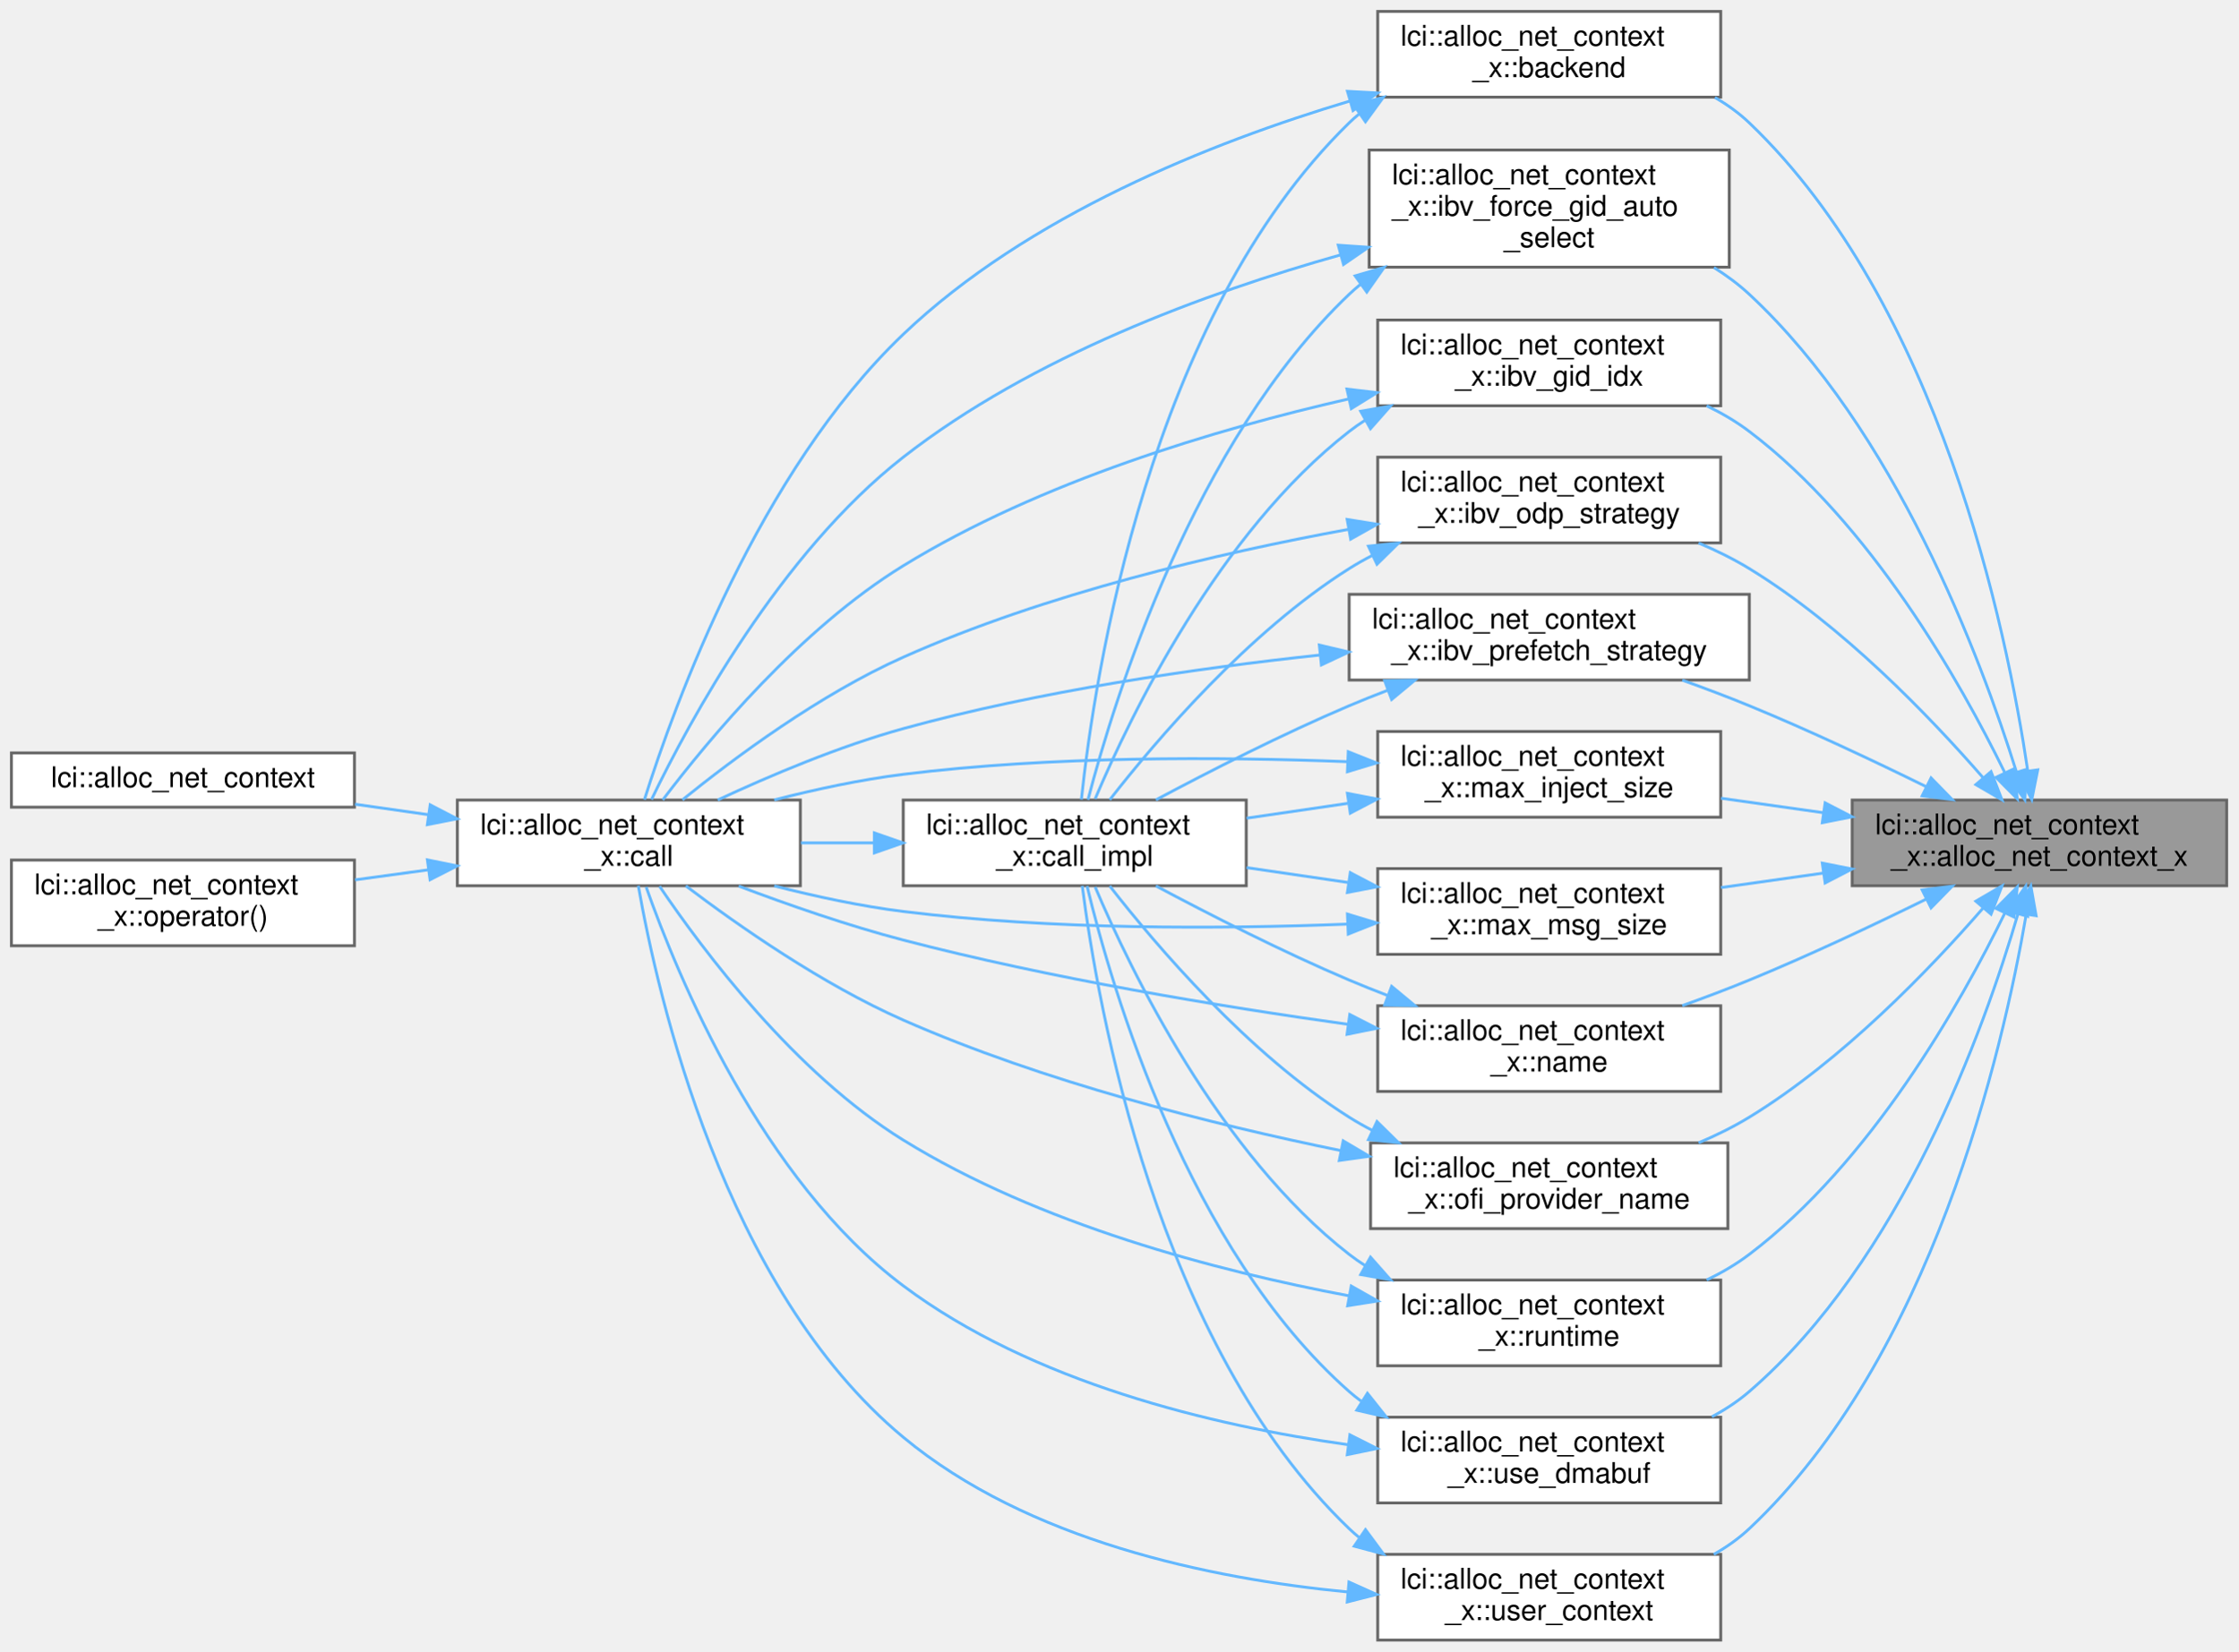
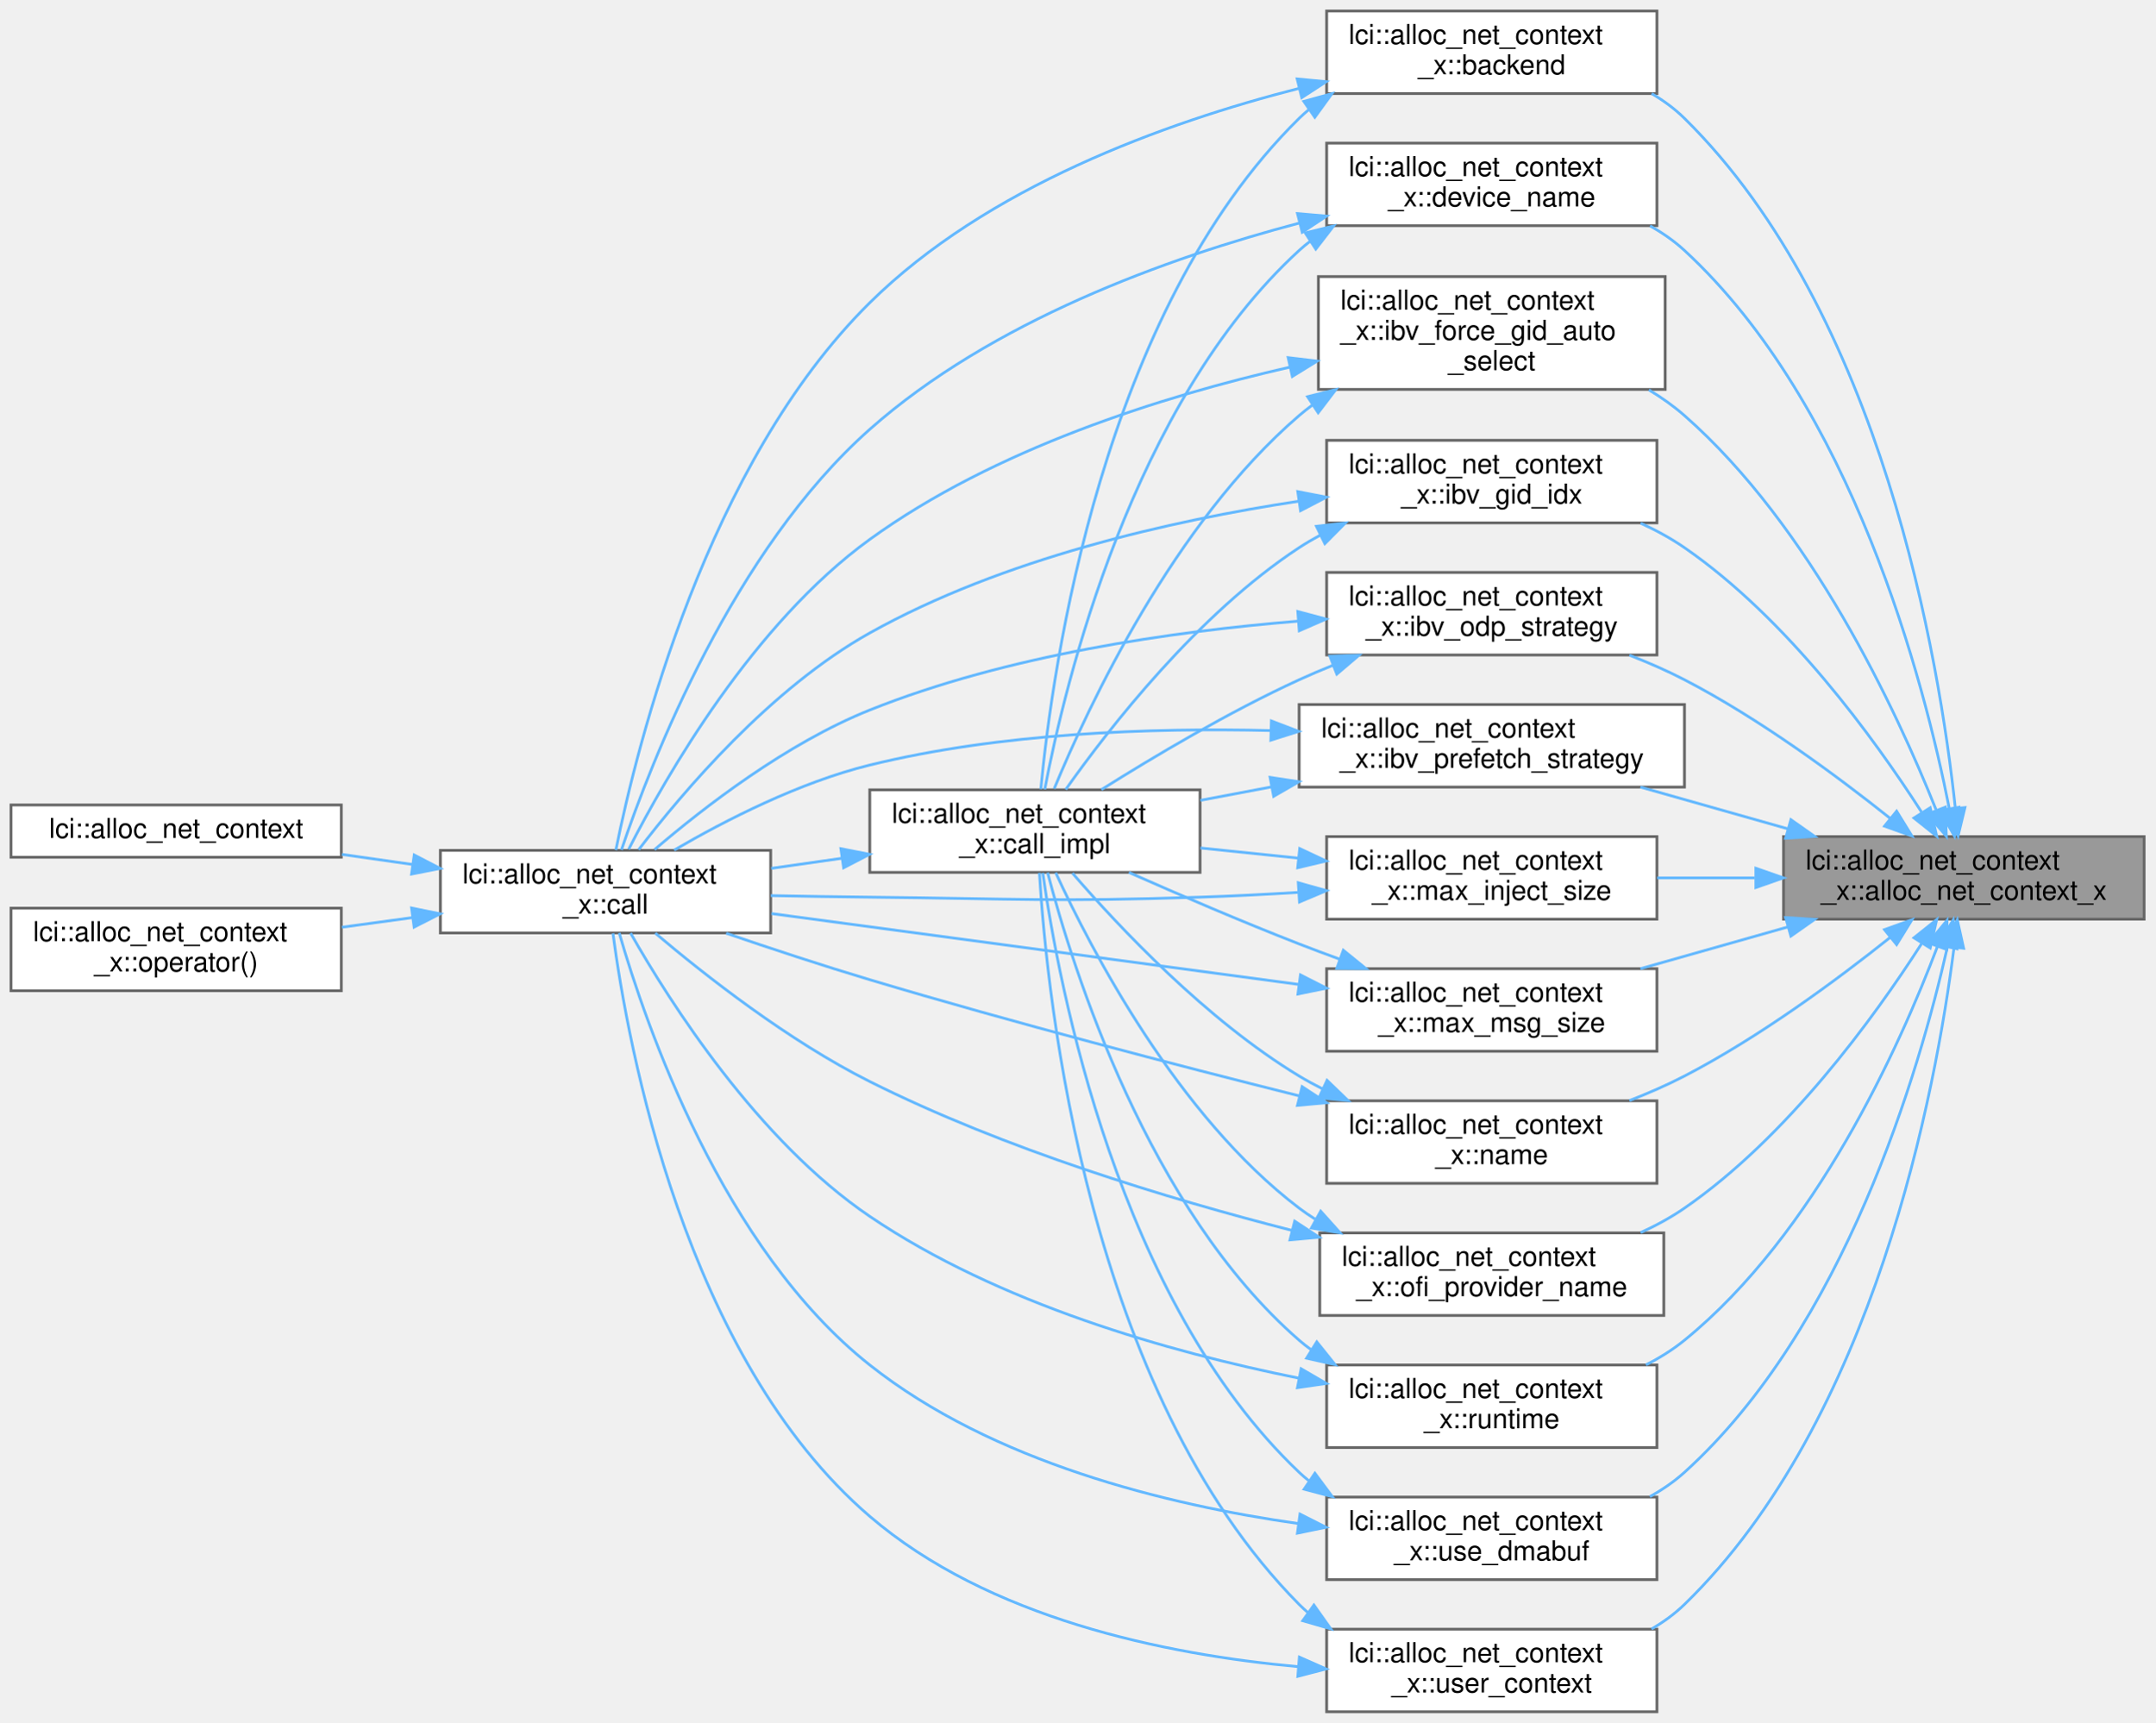
- <svg xmlns="http://www.w3.org/2000/svg" xmlns:xlink="http://www.w3.org/1999/xlink" width="783pt" height="578pt" viewBox="0.00 0.00 783.00 578.00">
-   <g id="graph0" class="graph" transform="scale(1 1) rotate(0) translate(4 574)">
+ <svg xmlns="http://www.w3.org/2000/svg" xmlns:xlink="http://www.w3.org/1999/xlink" width="783pt" height="626pt" viewBox="0.00 0.00 783.00 626.00">
+   <g id="graph0" class="graph" transform="scale(1 1) rotate(0) translate(4 622)">
    <g id="Node000001" class="node">
      <g id="a_Node000001">
        <a xlink:title=" ">
-           <polygon fill="#999999" stroke="#666666" points="775,-294 644,-294 644,-264 775,-264 775,-294" />
-           <text text-anchor="start" x="652" y="-282" font-family="Helvetica,sans-Serif" font-size="10.00">lci::alloc_net_context</text>
-           <text text-anchor="middle" x="709.5" y="-271" font-family="Helvetica,sans-Serif" font-size="10.00">_x::alloc_net_context_x</text>
+           <polygon fill="#999999" stroke="#666666" points="775,-318 644,-318 644,-288 775,-288 775,-318" />
+           <text text-anchor="start" x="652" y="-306" font-family="Helvetica,sans-Serif" font-size="10.00">lci::alloc_net_context</text>
+           <text text-anchor="middle" x="709.5" y="-295" font-family="Helvetica,sans-Serif" font-size="10.00">_x::alloc_net_context_x</text>
        </a>
      </g>
    </g>
    <g id="Node000002" class="node">
      <g id="a_Node000002">
        <a xlink:href="../../d9/d2c/classlci_1_1alloc__net__context__x.html#a924ac87bf6d7c2eb6b52768734dee344" target="_top" xlink:title=" ">
+           <polygon fill="white" stroke="#666666" points="598,-618 478,-618 478,-588 598,-588 598,-618" />
+           <text text-anchor="start" x="486" y="-606" font-family="Helvetica,sans-Serif" font-size="10.00">lci::alloc_net_context</text>
+           <text text-anchor="middle" x="538" y="-595" font-family="Helvetica,sans-Serif" font-size="10.00">_x::backend</text>
+         </a>
+       </g>
+     </g>
+     <g id="edge1_Node000001_Node000002" class="edge">
+       <g id="a_edge1_Node000001_Node000002">
+         <a xlink:title=" ">
+           <path fill="none" stroke="#63b8ff" d="M706.42,-328.27C700.68,-381.95 679.86,-508.17 608,-579 604.48,-582.47 600.43,-585.44 596.09,-587.99" />
+           <polygon fill="#63b8ff" stroke="#63b8ff" points="709.91,-328.55 707.41,-318.26 702.95,-327.87 709.91,-328.55" />
+         </a>
+       </g>
+     </g>
+     <g id="Node000007" class="node">
+       <g id="a_Node000007">
+         <a xlink:href="../../d9/d2c/classlci_1_1alloc__net__context__x.html#a18f264d1b22711074a95735e72e5cdd2" target="_top" xlink:title=" ">
          <polygon fill="white" stroke="#666666" points="598,-570 478,-570 478,-540 598,-540 598,-570" />
          <text text-anchor="start" x="486" y="-558" font-family="Helvetica,sans-Serif" font-size="10.00">lci::alloc_net_context</text>
-           <text text-anchor="middle" x="538" y="-547" font-family="Helvetica,sans-Serif" font-size="10.00">_x::backend</text>
-         </a>
-       </g>
-     </g>
-     <g id="edge1_Node000001_Node000002" class="edge">
-       <g id="a_edge1_Node000001_Node000002">
-         <a xlink:title=" ">
-           <path fill="none" stroke="#63b8ff" d="M705.43,-304.16C697.99,-354.33 674.44,-467.47 608,-531 604.42,-534.42 600.34,-537.35 595.98,-539.87" />
-           <polygon fill="#63b8ff" stroke="#63b8ff" points="708.91,-304.56 706.82,-294.17 701.97,-303.6 708.91,-304.56" />
-         </a>
-       </g>
-     </g>
-     <g id="Node000007" class="node">
-       <g id="a_Node000007">
+           <text text-anchor="middle" x="538" y="-547" font-family="Helvetica,sans-Serif" font-size="10.00">_x::device_name</text>
+         </a>
+       </g>
+     </g>
+     <g id="edge7_Node000001_Node000007" class="edge">
+       <g id="a_edge7_Node000001_Node000007">
+         <a xlink:title=" ">
+           <path fill="none" stroke="#63b8ff" d="M704.25,-328.04C695.06,-374.55 669.06,-474.67 608,-531 604.27,-534.44 600.02,-537.39 595.51,-539.92" />
+           <polygon fill="#63b8ff" stroke="#63b8ff" points="707.69,-328.66 706.1,-318.19 700.81,-327.37 707.69,-328.66" />
+         </a>
+       </g>
+     </g>
+     <g id="Node000008" class="node">
+       <g id="a_Node000008">
        <a xlink:href="../../d9/d2c/classlci_1_1alloc__net__context__x.html#a9fe41e79d8eb835bbe41fc713b0971cf" target="_top" xlink:title=" ">
          <polygon fill="white" stroke="#666666" points="601,-521.5 475,-521.5 475,-480.5 601,-480.5 601,-521.5" />
          <text text-anchor="start" x="483" y="-509.5" font-family="Helvetica,sans-Serif" font-size="10.00">lci::alloc_net_context</text>
          <text text-anchor="start" x="483" y="-498.5" font-family="Helvetica,sans-Serif" font-size="10.00">_x::ibv_force_gid_auto</text>
          <text text-anchor="middle" x="538" y="-487.5" font-family="Helvetica,sans-Serif" font-size="10.00">_select</text>
        </a>
      </g>
    </g>
-     <g id="edge7_Node000001_Node000007" class="edge">
-       <g id="a_edge7_Node000001_Node000007">
-         <a xlink:title=" ">
-           <path fill="none" stroke="#63b8ff" d="M701.44,-303.89C688.89,-344.06 659.08,-423.48 608,-471 604.27,-474.47 600.08,-477.58 595.64,-480.36" />
-           <polygon fill="#63b8ff" stroke="#63b8ff" points="704.86,-304.7 704.4,-294.11 698.16,-302.67 704.86,-304.7" />
-         </a>
-       </g>
-     </g>
-     <g id="Node000008" class="node">
-       <g id="a_Node000008">
+     <g id="edge10_Node000001_Node000008" class="edge">
+       <g id="a_edge10_Node000001_Node000008">
+         <a xlink:title=" ">
+           <path fill="none" stroke="#63b8ff" d="M699.39,-327.83C685.04,-363.81 654.01,-430.57 608,-471 604.07,-474.45 599.69,-477.55 595.09,-480.33" />
+           <polygon fill="#63b8ff" stroke="#63b8ff" points="702.8,-328.71 703.15,-318.12 696.27,-326.18 702.8,-328.71" />
+         </a>
+       </g>
+     </g>
+     <g id="Node000009" class="node">
+       <g id="a_Node000009">
        <a xlink:href="../../d9/d2c/classlci_1_1alloc__net__context__x.html#a41c846e3f23a79c2ed6832493cfbdf32" target="_top" xlink:title=" ">
          <polygon fill="white" stroke="#666666" points="598,-462 478,-462 478,-432 598,-432 598,-462" />
          <text text-anchor="start" x="486" y="-450" font-family="Helvetica,sans-Serif" font-size="10.00">lci::alloc_net_context</text>
          <text text-anchor="middle" x="538" y="-439" font-family="Helvetica,sans-Serif" font-size="10.00">_x::ibv_gid_idx</text>
        </a>
      </g>
    </g>
-     <g id="edge10_Node000001_Node000008" class="edge">
-       <g id="a_edge10_Node000001_Node000008">
-         <a xlink:title=" ">
-           <path fill="none" stroke="#63b8ff" d="M697.43,-303.5C681.85,-335.39 650.51,-390.81 608,-423 603.45,-426.45 598.37,-429.42 593.08,-431.99" />
-           <polygon fill="#63b8ff" stroke="#63b8ff" points="700.62,-304.95 701.76,-294.42 694.3,-301.94 700.62,-304.95" />
-         </a>
-       </g>
-     </g>
-     <g id="Node000009" class="node">
-       <g id="a_Node000009">
+     <g id="edge13_Node000001_Node000009" class="edge">
+       <g id="a_edge13_Node000001_Node000009">
+         <a xlink:title=" ">
+           <path fill="none" stroke="#63b8ff" d="M694.13,-326.94C676.84,-353.86 645.41,-397.18 608,-423 603.09,-426.39 597.66,-429.34 592.07,-431.9" />
+           <polygon fill="#63b8ff" stroke="#63b8ff" points="697.29,-328.49 699.65,-318.16 691.37,-324.77 697.29,-328.49" />
+         </a>
+       </g>
+     </g>
+     <g id="Node000010" class="node">
+       <g id="a_Node000010">
        <a xlink:href="../../d9/d2c/classlci_1_1alloc__net__context__x.html#aaad66599526eca49a9ee0dada3f8e35c" target="_top" xlink:title=" ">
          <polygon fill="white" stroke="#666666" points="598,-414 478,-414 478,-384 598,-384 598,-414" />
          <text text-anchor="start" x="486" y="-402" font-family="Helvetica,sans-Serif" font-size="10.00">lci::alloc_net_context</text>
          <text text-anchor="middle" x="538" y="-391" font-family="Helvetica,sans-Serif" font-size="10.00">_x::ibv_odp_strategy</text>
        </a>
      </g>
    </g>
-     <g id="edge13_Node000001_Node000009" class="edge">
-       <g id="a_edge13_Node000001_Node000009">
-         <a xlink:title=" ">
-           <path fill="none" stroke="#63b8ff" d="M689.84,-301.76C671.12,-323.28 640.5,-355.14 608,-375 602.48,-378.37 596.42,-381.36 590.26,-383.97" />
-           <polygon fill="#63b8ff" stroke="#63b8ff" points="692.57,-303.95 696.4,-294.07 687.25,-299.4 692.57,-303.95" />
-         </a>
-       </g>
-     </g>
-     <g id="Node000010" class="node">
-       <g id="a_Node000010">
+     <g id="edge16_Node000001_Node000010" class="edge">
+       <g id="a_edge16_Node000001_Node000010">
+         <a xlink:title=" ">
+           <path fill="none" stroke="#63b8ff" d="M682.82,-324.57C663.27,-340.17 635.18,-360.91 608,-375 601.69,-378.27 594.85,-381.26 587.99,-383.93" />
+           <polygon fill="#63b8ff" stroke="#63b8ff" points="685.08,-327.24 690.64,-318.23 680.67,-321.8 685.08,-327.24" />
+         </a>
+       </g>
+     </g>
+     <g id="Node000011" class="node">
+       <g id="a_Node000011">
        <a xlink:href="../../d9/d2c/classlci_1_1alloc__net__context__x.html#a2c1d71a830f38024cb6193d55e088fb8" target="_top" xlink:title=" ">
          <polygon fill="white" stroke="#666666" points="608,-366 468,-366 468,-336 608,-336 608,-366" />
          <text text-anchor="start" x="476" y="-354" font-family="Helvetica,sans-Serif" font-size="10.00">lci::alloc_net_context</text>
          <text text-anchor="middle" x="538" y="-343" font-family="Helvetica,sans-Serif" font-size="10.00">_x::ibv_prefetch_strategy</text>
        </a>
      </g>
    </g>
-     <g id="edge16_Node000001_Node000010" class="edge">
-       <g id="a_edge16_Node000001_Node000010">
-         <a xlink:title=" ">
-           <path fill="none" stroke="#63b8ff" d="M669.98,-298.63C651.46,-307.75 628.81,-318.44 608,-327 600.49,-330.09 592.43,-333.13 584.55,-335.96" />
-           <polygon fill="#63b8ff" stroke="#63b8ff" points="671.59,-301.74 678.99,-294.16 668.47,-295.47 671.59,-301.74" />
-         </a>
-       </g>
-     </g>
-     <g id="Node000011" class="node">
-       <g id="a_Node000011">
+     <g id="edge19_Node000001_Node000011" class="edge">
+       <g id="a_edge19_Node000001_Node000011">
+         <a xlink:title=" ">
+           <path fill="none" stroke="#63b8ff" d="M645.69,-320.79C628.03,-325.79 609,-331.18 591.98,-336" />
+           <polygon fill="#63b8ff" stroke="#63b8ff" points="646.67,-324.15 655.33,-318.06 644.76,-317.41 646.67,-324.15" />
+         </a>
+       </g>
+     </g>
+     <g id="Node000012" class="node">
+       <g id="a_Node000012">
        <a xlink:href="../../d9/d2c/classlci_1_1alloc__net__context__x.html#a6654c9eac4872fca14364abd71f579f1" target="_top" xlink:title=" ">
          <polygon fill="white" stroke="#666666" points="598,-318 478,-318 478,-288 598,-288 598,-318" />
          <text text-anchor="start" x="486" y="-306" font-family="Helvetica,sans-Serif" font-size="10.00">lci::alloc_net_context</text>
          <text text-anchor="middle" x="538" y="-295" font-family="Helvetica,sans-Serif" font-size="10.00">_x::max_inject_size</text>
        </a>
      </g>
    </g>
-     <g id="edge19_Node000001_Node000011" class="edge">
-       <g id="a_edge19_Node000001_Node000011">
-         <a xlink:title=" ">
-           <path fill="none" stroke="#63b8ff" d="M633.94,-289.56C621.94,-291.26 609.67,-292.99 598.1,-294.63" />
-           <polygon fill="#63b8ff" stroke="#63b8ff" points="634.53,-293.01 643.94,-288.14 633.54,-286.08 634.53,-293.01" />
-         </a>
-       </g>
-     </g>
-     <g id="Node000012" class="node">
-       <g id="a_Node000012">
+     <g id="edge22_Node000001_Node000012" class="edge">
+       <g id="a_edge22_Node000001_Node000012">
+         <a xlink:title=" ">
+           <path fill="none" stroke="#63b8ff" d="M633.58,-303C621.7,-303 609.55,-303 598.1,-303" />
+           <polygon fill="#63b8ff" stroke="#63b8ff" points="633.94,-306.5 643.94,-303 633.94,-299.5 633.94,-306.5" />
+         </a>
+       </g>
+     </g>
+     <g id="Node000013" class="node">
+       <g id="a_Node000013">
        <a xlink:href="../../d9/d2c/classlci_1_1alloc__net__context__x.html#ad264e33dba3328ba304b8727d91fea36" target="_top" xlink:title=" ">
          <polygon fill="white" stroke="#666666" points="598,-270 478,-270 478,-240 598,-240 598,-270" />
          <text text-anchor="start" x="486" y="-258" font-family="Helvetica,sans-Serif" font-size="10.00">lci::alloc_net_context</text>
          <text text-anchor="middle" x="538" y="-247" font-family="Helvetica,sans-Serif" font-size="10.00">_x::max_msg_size</text>
        </a>
      </g>
    </g>
-     <g id="edge22_Node000001_Node000012" class="edge">
-       <g id="a_edge22_Node000001_Node000012">
-         <a xlink:title=" ">
-           <path fill="none" stroke="#63b8ff" d="M633.94,-268.44C621.94,-266.74 609.67,-265.01 598.1,-263.37" />
-           <polygon fill="#63b8ff" stroke="#63b8ff" points="633.54,-271.92 643.94,-269.86 634.53,-264.99 633.54,-271.92" />
-         </a>
-       </g>
-     </g>
-     <g id="Node000013" class="node">
-       <g id="a_Node000013">
+     <g id="edge25_Node000001_Node000013" class="edge">
+       <g id="a_edge25_Node000001_Node000013">
+         <a xlink:title=" ">
+           <path fill="none" stroke="#63b8ff" d="M645.69,-285.21C628.03,-280.21 609,-274.82 591.98,-270" />
+           <polygon fill="#63b8ff" stroke="#63b8ff" points="644.76,-288.59 655.33,-287.94 646.67,-281.85 644.76,-288.59" />
+         </a>
+       </g>
+     </g>
+     <g id="Node000014" class="node">
+       <g id="a_Node000014">
        <a xlink:href="../../d9/d2c/classlci_1_1alloc__net__context__x.html#aa986abdc0e46d57842944ccbfecaae73" target="_top" xlink:title=" ">
          <polygon fill="white" stroke="#666666" points="598,-222 478,-222 478,-192 598,-192 598,-222" />
          <text text-anchor="start" x="486" y="-210" font-family="Helvetica,sans-Serif" font-size="10.00">lci::alloc_net_context</text>
          <text text-anchor="middle" x="538" y="-199" font-family="Helvetica,sans-Serif" font-size="10.00">_x::name</text>
        </a>
      </g>
    </g>
-     <g id="edge25_Node000001_Node000013" class="edge">
-       <g id="a_edge25_Node000001_Node000013">
-         <a xlink:title=" ">
-           <path fill="none" stroke="#63b8ff" d="M669.98,-259.37C651.46,-250.25 628.81,-239.56 608,-231 600.49,-227.91 592.43,-224.87 584.55,-222.04" />
-           <polygon fill="#63b8ff" stroke="#63b8ff" points="668.47,-262.53 678.99,-263.84 671.59,-256.26 668.47,-262.53" />
-         </a>
-       </g>
-     </g>
-     <g id="Node000014" class="node">
-       <g id="a_Node000014">
+     <g id="edge28_Node000001_Node000014" class="edge">
+       <g id="a_edge28_Node000001_Node000014">
+         <a xlink:title=" ">
+           <path fill="none" stroke="#63b8ff" d="M682.82,-281.43C663.27,-265.83 635.18,-245.09 608,-231 601.69,-227.73 594.85,-224.74 587.99,-222.07" />
+           <polygon fill="#63b8ff" stroke="#63b8ff" points="680.67,-284.2 690.64,-287.77 685.08,-278.76 680.67,-284.2" />
+         </a>
+       </g>
+     </g>
+     <g id="Node000015" class="node">
+       <g id="a_Node000015">
        <a xlink:href="../../d9/d2c/classlci_1_1alloc__net__context__x.html#a11c33085d6c48cc3684d45ae1f91b354" target="_top" xlink:title=" ">
          <polygon fill="white" stroke="#666666" points="600.5,-174 475.5,-174 475.5,-144 600.5,-144 600.5,-174" />
          <text text-anchor="start" x="483.5" y="-162" font-family="Helvetica,sans-Serif" font-size="10.00">lci::alloc_net_context</text>
          <text text-anchor="middle" x="538" y="-151" font-family="Helvetica,sans-Serif" font-size="10.00">_x::ofi_provider_name</text>
        </a>
      </g>
    </g>
-     <g id="edge28_Node000001_Node000014" class="edge">
-       <g id="a_edge28_Node000001_Node000014">
-         <a xlink:title=" ">
-           <path fill="none" stroke="#63b8ff" d="M689.84,-256.24C671.12,-234.72 640.5,-202.86 608,-183 602.48,-179.63 596.42,-176.64 590.26,-174.03" />
-           <polygon fill="#63b8ff" stroke="#63b8ff" points="687.25,-258.6 696.4,-263.93 692.57,-254.05 687.25,-258.6" />
-         </a>
-       </g>
-     </g>
-     <g id="Node000015" class="node">
-       <g id="a_Node000015">
+     <g id="edge31_Node000001_Node000015" class="edge">
+       <g id="a_edge31_Node000001_Node000015">
+         <a xlink:title=" ">
+           <path fill="none" stroke="#63b8ff" d="M694.13,-279.06C676.84,-252.14 645.41,-208.82 608,-183 603.09,-179.61 597.66,-176.66 592.07,-174.1" />
+           <polygon fill="#63b8ff" stroke="#63b8ff" points="691.37,-281.23 699.65,-287.84 697.29,-277.51 691.37,-281.23" />
+         </a>
+       </g>
+     </g>
+     <g id="Node000016" class="node">
+       <g id="a_Node000016">
        <a xlink:href="../../d9/d2c/classlci_1_1alloc__net__context__x.html#a3cc9f4bac3c372009fe44dbd77153c19" target="_top" xlink:title=" ">
          <polygon fill="white" stroke="#666666" points="598,-126 478,-126 478,-96 598,-96 598,-126" />
          <text text-anchor="start" x="486" y="-114" font-family="Helvetica,sans-Serif" font-size="10.00">lci::alloc_net_context</text>
          <text text-anchor="middle" x="538" y="-103" font-family="Helvetica,sans-Serif" font-size="10.00">_x::runtime</text>
        </a>
      </g>
    </g>
-     <g id="edge31_Node000001_Node000015" class="edge">
-       <g id="a_edge31_Node000001_Node000015">
-         <a xlink:title=" ">
-           <path fill="none" stroke="#63b8ff" d="M697.43,-254.5C681.85,-222.61 650.51,-167.19 608,-135 603.45,-131.55 598.37,-128.58 593.08,-126.01" />
-           <polygon fill="#63b8ff" stroke="#63b8ff" points="694.3,-256.06 701.76,-263.58 700.62,-253.05 694.3,-256.06" />
-         </a>
-       </g>
-     </g>
-     <g id="Node000016" class="node">
-       <g id="a_Node000016">
+     <g id="edge34_Node000001_Node000016" class="edge">
+       <g id="a_edge34_Node000001_Node000016">
+         <a xlink:title=" ">
+           <path fill="none" stroke="#63b8ff" d="M699.96,-278.18C686.19,-241.73 655.71,-173.83 608,-135 603.77,-131.56 599.01,-128.59 594.03,-126.05" />
+           <polygon fill="#63b8ff" stroke="#63b8ff" points="696.67,-279.39 703.4,-287.58 703.25,-276.99 696.67,-279.39" />
+         </a>
+       </g>
+     </g>
+     <g id="Node000017" class="node">
+       <g id="a_Node000017">
        <a xlink:href="../../d9/d2c/classlci_1_1alloc__net__context__x.html#aabdd8693975475fef49f39019610a4ae" target="_top" xlink:title=" ">
          <polygon fill="white" stroke="#666666" points="598,-78 478,-78 478,-48 598,-48 598,-78" />
          <text text-anchor="start" x="486" y="-66" font-family="Helvetica,sans-Serif" font-size="10.00">lci::alloc_net_context</text>
          <text text-anchor="middle" x="538" y="-55" font-family="Helvetica,sans-Serif" font-size="10.00">_x::use_dmabuf</text>
        </a>
      </g>
    </g>
-     <g id="edge34_Node000001_Node000016" class="edge">
-       <g id="a_edge34_Node000001_Node000016">
-         <a xlink:title=" ">
-           <path fill="none" stroke="#63b8ff" d="M702.01,-254.22C690.12,-213.6 661.08,-132.77 608,-87 604.06,-83.6 599.62,-80.68 594.92,-78.16" />
-           <polygon fill="#63b8ff" stroke="#63b8ff" points="698.65,-255.19 704.73,-263.87 705.38,-253.29 698.65,-255.19" />
-         </a>
-       </g>
-     </g>
-     <g id="Node000017" class="node">
-       <g id="a_Node000017">
+     <g id="edge37_Node000001_Node000017" class="edge">
+       <g id="a_edge37_Node000001_Node000017">
+         <a xlink:title=" ">
+           <path fill="none" stroke="#63b8ff" d="M703.5,-277.73C693.37,-233 666.25,-139.66 608,-87 604.24,-83.6 599.96,-80.67 595.44,-78.16" />
+           <polygon fill="#63b8ff" stroke="#63b8ff" points="700.14,-278.72 705.67,-287.75 706.98,-277.24 700.14,-278.72" />
+         </a>
+       </g>
+     </g>
+     <g id="Node000018" class="node">
+       <g id="a_Node000018">
        <a xlink:href="../../d9/d2c/classlci_1_1alloc__net__context__x.html#a875d4f78abda2116a3ea1982116165a3" target="_top" xlink:title=" ">
          <polygon fill="white" stroke="#666666" points="598,-30 478,-30 478,0 598,0 598,-30" />
          <text text-anchor="start" x="486" y="-18" font-family="Helvetica,sans-Serif" font-size="10.00">lci::alloc_net_context</text>
          <text text-anchor="middle" x="538" y="-7" font-family="Helvetica,sans-Serif" font-size="10.00">_x::user_context</text>
        </a>
      </g>
    </g>
-     <g id="edge37_Node000001_Node000017" class="edge">
-       <g id="a_edge37_Node000001_Node000017">
-         <a xlink:title=" ">
-           <path fill="none" stroke="#63b8ff" d="M704.89,-254.03C696.6,-205.72 671.8,-98.97 608,-39 604.3,-35.53 600.08,-32.55 595.58,-30" />
-           <polygon fill="#63b8ff" stroke="#63b8ff" points="701.44,-254.63 706.49,-263.94 708.35,-253.51 701.44,-254.63" />
+     <g id="edge40_Node000001_Node000018" class="edge">
+       <g id="a_edge40_Node000001_Node000018">
+         <a xlink:title=" ">
+           <path fill="none" stroke="#63b8ff" d="M705.94,-277.74C699.35,-225.78 677.13,-106.15 608,-39 604.45,-35.55 600.38,-32.6 596.04,-30.07" />
+           <polygon fill="#63b8ff" stroke="#63b8ff" points="702.48,-278.24 707.12,-287.76 709.43,-277.42 702.48,-278.24" />
        </a>
      </g>
    </g>
    <g id="Node000003" class="node">
      <g id="a_Node000003">
        <a xlink:href="../../d9/d2c/classlci_1_1alloc__net__context__x.html#ad70070ae0aaa12a3a7ab0be8f9f84dbc" target="_top" xlink:title=" ">
-           <polygon fill="white" stroke="#666666" points="276,-294 156,-294 156,-264 276,-264 276,-294" />
-           <text text-anchor="start" x="164" y="-282" font-family="Helvetica,sans-Serif" font-size="10.00">lci::alloc_net_context</text>
-           <text text-anchor="middle" x="216" y="-271" font-family="Helvetica,sans-Serif" font-size="10.00">_x::call</text>
+           <polygon fill="white" stroke="#666666" points="276,-313 156,-313 156,-283 276,-283 276,-313" />
+           <text text-anchor="start" x="164" y="-301" font-family="Helvetica,sans-Serif" font-size="10.00">lci::alloc_net_context</text>
+           <text text-anchor="middle" x="216" y="-290" font-family="Helvetica,sans-Serif" font-size="10.00">_x::call</text>
        </a>
      </g>
    </g>
    <g id="edge2_Node000002_Node000003" class="edge">
      <g id="a_edge2_Node000002_Node000003">
        <a xlink:title=" ">
-           <path fill="none" stroke="#63b8ff" d="M468.17,-538.62C419.56,-524.08 355.56,-498.54 312,-457 261.43,-408.77 231.98,-327.61 221.45,-294.14" />
-           <polygon fill="#63b8ff" stroke="#63b8ff" points="467.41,-542.05 477.99,-541.47 469.37,-535.32 467.41,-542.05" />
+           <path fill="none" stroke="#63b8ff" d="M467.93,-589.88C418.9,-577.36 354.49,-553.97 312,-512 252.72,-453.43 227.46,-351.44 219.75,-313.12" />
+           <polygon fill="#63b8ff" stroke="#63b8ff" points="467.29,-593.33 477.83,-592.32 468.96,-586.53 467.29,-593.33" />
        </a>
      </g>
    </g>
    <g id="Node000006" class="node">
      <g id="a_Node000006">
-         <a xlink:href="../../d9/d2c/classlci_1_1alloc__net__context__x.html#adc6902f8e0f6e79e5c6b499a9c40eb75" target="_top" xlink:title=" ">
-           <polygon fill="white" stroke="#666666" points="432,-294 312,-294 312,-264 432,-264 432,-294" />
-           <text text-anchor="start" x="320" y="-282" font-family="Helvetica,sans-Serif" font-size="10.00">lci::alloc_net_context</text>
-           <text text-anchor="middle" x="372" y="-271" font-family="Helvetica,sans-Serif" font-size="10.00">_x::call_impl</text>
+         <a xlink:href="../../d9/d2c/classlci_1_1alloc__net__context__x.html#a61d7668ea2b5b06194cb1a59d7ec2a94" target="_top" xlink:title=" ">
+           <polygon fill="white" stroke="#666666" points="432,-335 312,-335 312,-305 432,-305 432,-335" />
+           <text text-anchor="start" x="320" y="-323" font-family="Helvetica,sans-Serif" font-size="10.00">lci::alloc_net_context</text>
+           <text text-anchor="middle" x="372" y="-312" font-family="Helvetica,sans-Serif" font-size="10.00">_x::call_impl</text>
        </a>
      </g>
    </g>
    <g id="edge5_Node000002_Node000006" class="edge">
      <g id="a_edge5_Node000002_Node000006">
        <a xlink:title=" ">
-           <path fill="none" stroke="#63b8ff" d="M471.47,-534.09C470.26,-533.11 469.11,-532.08 468,-531 397.85,-462.64 378.89,-337.4 374.32,-294.16" />
-           <polygon fill="#63b8ff" stroke="#63b8ff" points="469.73,-537.15 479.95,-539.94 473.71,-531.39 469.73,-537.15" />
+           <path fill="none" stroke="#63b8ff" d="M471.45,-582.11C470.26,-581.12 469.1,-580.08 468,-579 396.28,-508.48 378.3,-379.37 374.15,-335.25" />
+           <polygon fill="#63b8ff" stroke="#63b8ff" points="469.71,-585.16 479.92,-587.98 473.7,-579.4 469.71,-585.16" />
        </a>
      </g>
    </g>
    <g id="Node000004" class="node">
      <g id="a_Node000004">
        <a xlink:href="../../d5/dd3/namespacelci.html#a1cff68ba78f73159d31e3d6436a3ef40" target="_top" xlink:title=" ">
-           <polygon fill="white" stroke="#666666" points="120,-310.5 0,-310.5 0,-291.5 120,-291.5 120,-310.5" />
-           <text text-anchor="middle" x="60" y="-298.5" font-family="Helvetica,sans-Serif" font-size="10.00">lci::alloc_net_context</text>
+           <polygon fill="white" stroke="#666666" points="120,-329.5 0,-329.5 0,-310.5 120,-310.5 120,-329.5" />
+           <text text-anchor="middle" x="60" y="-317.5" font-family="Helvetica,sans-Serif" font-size="10.00">lci::alloc_net_context</text>
        </a>
      </g>
    </g>
    <g id="edge3_Node000003_Node000004" class="edge">
      <g id="a_edge3_Node000003_Node000004">
        <a xlink:title=" ">
-           <path fill="none" stroke="#63b8ff" d="M145.91,-288.87C137.33,-290.1 128.61,-291.34 120.2,-292.54" />
-           <polygon fill="#63b8ff" stroke="#63b8ff" points="146.5,-292.32 155.9,-287.44 145.51,-285.39 146.5,-292.32" />
+           <path fill="none" stroke="#63b8ff" d="M145.91,-307.87C137.33,-309.1 128.61,-310.34 120.2,-311.54" />
+           <polygon fill="#63b8ff" stroke="#63b8ff" points="146.5,-311.32 155.9,-306.44 145.51,-304.39 146.5,-311.32" />
        </a>
      </g>
    </g>
    <g id="Node000005" class="node">
      <g id="a_Node000005">
        <a xlink:href="../../d9/d2c/classlci_1_1alloc__net__context__x.html#af445224a5a84c85366d66cfcc0ad561f" target="_top" xlink:title=" ">
-           <polygon fill="white" stroke="#666666" points="120,-273 0,-273 0,-243 120,-243 120,-273" />
-           <text text-anchor="start" x="8" y="-261" font-family="Helvetica,sans-Serif" font-size="10.00">lci::alloc_net_context</text>
-           <text text-anchor="middle" x="60" y="-250" font-family="Helvetica,sans-Serif" font-size="10.00">_x::operator()</text>
+           <polygon fill="white" stroke="#666666" points="120,-292 0,-292 0,-262 120,-262 120,-292" />
+           <text text-anchor="start" x="8" y="-280" font-family="Helvetica,sans-Serif" font-size="10.00">lci::alloc_net_context</text>
+           <text text-anchor="middle" x="60" y="-269" font-family="Helvetica,sans-Serif" font-size="10.00">_x::operator()</text>
        </a>
      </g>
    </g>
    <g id="edge4_Node000003_Node000005" class="edge">
      <g id="a_edge4_Node000003_Node000005">
        <a xlink:title=" ">
-           <path fill="none" stroke="#63b8ff" d="M145.91,-269.58C137.33,-268.41 128.61,-267.22 120.2,-266.07" />
-           <polygon fill="#63b8ff" stroke="#63b8ff" points="145.52,-273.06 155.9,-270.94 146.46,-266.12 145.52,-273.06" />
+           <path fill="none" stroke="#63b8ff" d="M145.91,-288.58C137.33,-287.41 128.61,-286.22 120.2,-285.07" />
+           <polygon fill="#63b8ff" stroke="#63b8ff" points="145.52,-292.06 155.9,-289.94 146.46,-285.12 145.52,-292.06" />
        </a>
      </g>
    </g>
    <g id="edge6_Node000006_Node000003" class="edge">
      <g id="a_edge6_Node000006_Node000003">
        <a xlink:title=" ">
-           <path fill="none" stroke="#63b8ff" d="M301.63,-279C293.14,-279 284.52,-279 276.2,-279" />
-           <polygon fill="#63b8ff" stroke="#63b8ff" points="301.9,-282.5 311.9,-279 301.9,-275.5 301.9,-282.5" />
+           <path fill="none" stroke="#63b8ff" d="M301.91,-310.13C293.33,-308.9 284.61,-307.66 276.2,-306.46" />
+           <polygon fill="#63b8ff" stroke="#63b8ff" points="301.51,-313.61 311.9,-311.56 302.5,-306.68 301.51,-313.61" />
        </a>
      </g>
    </g>
    <g id="edge8_Node000007_Node000003" class="edge">
      <g id="a_edge8_Node000007_Node000003">
        <a xlink:title=" ">
-           <path fill="none" stroke="#63b8ff" d="M464.93,-484.78C417.85,-471.53 356.98,-449.15 312,-414 268.87,-380.3 237.21,-321.74 223.92,-294.17" />
-           <polygon fill="#63b8ff" stroke="#63b8ff" points="464.19,-488.2 474.76,-487.47 466.04,-481.45 464.19,-488.2" />
+           <path fill="none" stroke="#63b8ff" d="M468.2,-540.99C419.89,-528.24 356.25,-505.24 312,-466 262.36,-421.98 232.68,-345.56 221.78,-313.18" />
+           <polygon fill="#63b8ff" stroke="#63b8ff" points="467.4,-544.4 477.96,-543.48 469.13,-537.62 467.4,-544.4" />
        </a>
      </g>
    </g>
    <g id="edge9_Node000007_Node000006" class="edge">
      <g id="a_edge9_Node000007_Node000006">
        <a xlink:title=" ">
-           <path fill="none" stroke="#63b8ff" d="M471.97,-474.49C470.59,-473.37 469.27,-472.21 468,-471 413.58,-419.21 385.89,-329.61 376.63,-294.11" />
-           <polygon fill="#63b8ff" stroke="#63b8ff" points="470.1,-477.46 480.27,-480.45 474.18,-471.78 470.1,-477.46" />
+           <path fill="none" stroke="#63b8ff" d="M472.03,-534.36C470.63,-533.3 469.29,-532.18 468,-531 407.25,-475.39 382.88,-373.54 375.58,-335.17" />
+           <polygon fill="#63b8ff" stroke="#63b8ff" points="470.23,-537.37 480.52,-539.89 474.05,-531.5 470.23,-537.37" />
        </a>
      </g>
    </g>
    <g id="edge11_Node000008_Node000003" class="edge">
      <g id="a_edge11_Node000008_Node000003">
        <a xlink:title=" ">
-           <path fill="none" stroke="#63b8ff" d="M467.77,-434.37C421.27,-423.75 359.96,-405.46 312,-376 276.05,-353.92 243.93,-315.29 227.86,-294.05" />
-           <polygon fill="#63b8ff" stroke="#63b8ff" points="467.23,-437.84 477.75,-436.59 468.75,-431 467.23,-437.84" />
+           <path fill="none" stroke="#63b8ff" d="M464.76,-488.63C417.87,-477.92 357.29,-458.82 312,-426 269.65,-395.31 238.05,-340.17 224.41,-313.41" />
+           <polygon fill="#63b8ff" stroke="#63b8ff" points="464.02,-492.05 474.54,-490.79 465.53,-485.22 464.02,-492.05" />
        </a>
      </g>
    </g>
    <g id="edge12_Node000008_Node000006" class="edge">
      <g id="a_edge12_Node000008_Node000006">
        <a xlink:title=" ">
-           <path fill="none" stroke="#63b8ff" d="M473.61,-426.95C471.67,-425.71 469.79,-424.39 468,-423 422.38,-387.51 391.55,-323.68 379.14,-294.42" />
-           <polygon fill="#63b8ff" stroke="#63b8ff" points="472.04,-430.08 482.48,-431.93 475.47,-423.98 472.04,-430.08" />
+           <path fill="none" stroke="#63b8ff" d="M472.75,-474.78C471.11,-473.57 469.52,-472.31 468,-471 422.42,-431.85 391.37,-365.32 379,-335.39" />
+           <polygon fill="#63b8ff" stroke="#63b8ff" points="471.07,-477.86 481.34,-480.45 474.92,-472.02 471.07,-477.86" />
        </a>
      </g>
    </g>
    <g id="edge14_Node000009_Node000003" class="edge">
      <g id="a_edge14_Node000009_Node000003">
        <a xlink:title=" ">
-           <path fill="none" stroke="#63b8ff" d="M467.68,-388.72C422.08,-380.37 361.84,-366.25 312,-344 282.8,-330.97 252.99,-308.83 234.74,-294.07" />
-           <polygon fill="#63b8ff" stroke="#63b8ff" points="467.31,-392.21 477.77,-390.52 468.54,-385.32 467.31,-392.21" />
+           <path fill="none" stroke="#63b8ff" d="M467.94,-439.89C421.51,-432.84 360.23,-418.97 312,-392 275.95,-371.84 244.11,-334.27 228.04,-313.25" />
+           <polygon fill="#63b8ff" stroke="#63b8ff" points="467.51,-443.37 477.91,-441.34 468.51,-436.44 467.51,-443.37" />
        </a>
      </g>
    </g>
    <g id="edge15_Node000009_Node000006" class="edge">
      <g id="a_edge15_Node000009_Node000006">
        <a xlink:title=" ">
-           <path fill="none" stroke="#63b8ff" d="M476.13,-379.63C473.32,-378.18 470.6,-376.64 468,-375 432.7,-352.73 400.56,-315.02 384.25,-294.1" />
-           <polygon fill="#63b8ff" stroke="#63b8ff" points="474.75,-382.86 485.29,-383.96 477.74,-376.53 474.75,-382.86" />
+           <path fill="none" stroke="#63b8ff" d="M475.62,-427.52C472.99,-426.1 470.44,-424.6 468,-423 431.18,-398.86 398.93,-357.37 383.2,-335.13" />
+           <polygon fill="#63b8ff" stroke="#63b8ff" points="474.29,-430.76 484.81,-431.98 477.35,-424.46 474.29,-430.76" />
        </a>
      </g>
    </g>
    <g id="edge17_Node000010_Node000003" class="edge">
      <g id="a_edge17_Node000010_Node000003">
        <a xlink:title=" ">
-           <path fill="none" stroke="#63b8ff" d="M457.9,-344.77C414.3,-340.09 359.54,-332.15 312,-319 289.58,-312.8 265.43,-302.58 247.09,-294.02" />
-           <polygon fill="#63b8ff" stroke="#63b8ff" points="457.57,-348.25 467.88,-345.8 458.29,-341.29 457.57,-348.25" />
+           <path fill="none" stroke="#63b8ff" d="M467.67,-396.29C422.06,-392.58 361.82,-383.94 312,-364 281.8,-351.91 251.78,-328.69 233.8,-313.27" />
+           <polygon fill="#63b8ff" stroke="#63b8ff" points="467.52,-399.79 477.75,-397.05 468.05,-392.81 467.52,-399.79" />
        </a>
      </g>
    </g>
    <g id="edge18_Node000010_Node000006" class="edge">
      <g id="a_edge18_Node000010_Node000006">
        <a xlink:title=" ">
-           <path fill="none" stroke="#63b8ff" d="M481.54,-332.44C476.93,-330.68 472.37,-328.85 468,-327 444.7,-317.11 419.13,-304.06 400.39,-294.06" />
-           <polygon fill="#63b8ff" stroke="#63b8ff" points="480.43,-335.76 491.02,-335.97 482.87,-329.2 480.43,-335.76" />
+           <path fill="none" stroke="#63b8ff" d="M480.42,-380.31C476.18,-378.61 472,-376.83 468,-375 442.53,-363.33 414.99,-346.93 396.15,-335.07" />
+           <polygon fill="#63b8ff" stroke="#63b8ff" points="479.17,-383.58 489.76,-383.91 481.69,-377.05 479.17,-383.58" />
        </a>
      </g>
    </g>
    <g id="edge20_Node000011_Node000003" class="edge">
      <g id="a_edge20_Node000011_Node000003">
        <a xlink:title=" ">
-           <path fill="none" stroke="#63b8ff" d="M467.39,-307.42C422.8,-309.16 363.79,-309.44 312,-303 297.14,-301.15 281.28,-297.74 266.85,-294.05" />
-           <polygon fill="#63b8ff" stroke="#63b8ff" points="467.69,-310.91 477.54,-306.99 467.4,-303.91 467.69,-310.91" />
+           <path fill="none" stroke="#63b8ff" d="M457.55,-356.54C413.98,-357.59 359.34,-355.64 312,-344 286.37,-337.7 259.52,-323.93 240.93,-313.09" />
+           <polygon fill="#63b8ff" stroke="#63b8ff" points="457.92,-360.03 467.81,-356.24 457.71,-353.04 457.92,-360.03" />
        </a>
      </g>
    </g>
    <g id="edge21_Node000011_Node000006" class="edge">
      <g id="a_edge21_Node000011_Node000006">
        <a xlink:title=" ">
-           <path fill="none" stroke="#63b8ff" d="M467.55,-292.84C455.76,-291.11 443.61,-289.33 432.12,-287.65" />
-           <polygon fill="#63b8ff" stroke="#63b8ff" points="467.39,-296.35 477.79,-294.34 468.4,-289.42 467.39,-296.35" />
+           <path fill="none" stroke="#63b8ff" d="M458.1,-336.09C449.35,-334.43 440.57,-332.77 432.13,-331.18" />
+           <polygon fill="#63b8ff" stroke="#63b8ff" points="457.45,-339.52 467.92,-337.94 458.75,-332.65 457.45,-339.52" />
        </a>
      </g>
    </g>
    <g id="edge23_Node000012_Node000003" class="edge">
      <g id="a_edge23_Node000012_Node000003">
        <a xlink:title=" ">
-           <path fill="none" stroke="#63b8ff" d="M467.39,-250.58C422.8,-248.84 363.79,-248.56 312,-255 297.14,-256.85 281.28,-260.26 266.85,-263.95" />
-           <polygon fill="#63b8ff" stroke="#63b8ff" points="467.4,-254.09 477.54,-251.01 467.69,-247.09 467.4,-254.09" />
+           <path fill="none" stroke="#63b8ff" d="M467.58,-297.72C455.72,-297 443.51,-296.38 432,-296 378.7,-294.23 365.33,-295.44 312,-296 300.37,-296.12 287.94,-296.33 276.04,-296.56" />
+           <polygon fill="#63b8ff" stroke="#63b8ff" points="467.69,-301.23 477.89,-298.37 468.13,-294.25 467.69,-301.23" />
        </a>
      </g>
    </g>
    <g id="edge24_Node000012_Node000006" class="edge">
      <g id="a_edge24_Node000012_Node000006">
        <a xlink:title=" ">
-           <path fill="none" stroke="#63b8ff" d="M467.55,-265.16C455.76,-266.89 443.61,-268.67 432.12,-270.35" />
-           <polygon fill="#63b8ff" stroke="#63b8ff" points="468.4,-268.58 477.79,-263.66 467.39,-261.65 468.4,-268.58" />
+           <path fill="none" stroke="#63b8ff" d="M467.55,-310.2C455.76,-311.42 443.61,-312.68 432.12,-313.87" />
+           <polygon fill="#63b8ff" stroke="#63b8ff" points="468.21,-313.65 477.79,-309.14 467.48,-306.69 468.21,-313.65" />
        </a>
      </g>
    </g>
    <g id="edge26_Node000013_Node000003" class="edge">
      <g id="a_edge26_Node000013_Node000003">
        <a xlink:title=" ">
-           <path fill="none" stroke="#63b8ff" d="M467.74,-215.48C422.9,-221.75 363.49,-231.55 312,-245 292.68,-250.05 271.73,-257.34 254.43,-263.88" />
-           <polygon fill="#63b8ff" stroke="#63b8ff" points="468.22,-218.94 477.65,-214.11 467.27,-212.01 468.22,-218.94" />
+           <path fill="none" stroke="#63b8ff" d="M467.9,-264.28C410.77,-271.96 330.5,-282.75 276.26,-290.04" />
+           <polygon fill="#63b8ff" stroke="#63b8ff" points="468.49,-267.74 477.93,-262.94 467.56,-260.8 468.49,-267.74" />
        </a>
      </g>
    </g>
    <g id="edge27_Node000013_Node000006" class="edge">
      <g id="a_edge27_Node000013_Node000006">
        <a xlink:title=" ">
-           <path fill="none" stroke="#63b8ff" d="M481.54,-225.56C476.93,-227.32 472.37,-229.15 468,-231 444.7,-240.89 419.13,-253.94 400.39,-263.94" />
-           <polygon fill="#63b8ff" stroke="#63b8ff" points="482.87,-228.8 491.02,-222.03 480.43,-222.24 482.87,-228.8" />
+           <path fill="none" stroke="#63b8ff" d="M482.71,-273.47C477.72,-275.29 472.75,-277.15 468,-279 447.24,-287.08 424.3,-296.95 406.17,-304.98" />
+           <polygon fill="#63b8ff" stroke="#63b8ff" points="484.06,-276.7 492.29,-270.02 481.69,-270.11 484.06,-276.7" />
        </a>
      </g>
    </g>
    <g id="edge29_Node000014_Node000003" class="edge">
      <g id="a_edge29_Node000014_Node000003">
        <a xlink:title=" ">
-           <path fill="none" stroke="#63b8ff" d="M465.03,-171.32C419.86,-180.56 361.07,-195.36 312,-217 283.71,-229.47 254.39,-249.97 235.94,-263.95" />
-           <polygon fill="#63b8ff" stroke="#63b8ff" points="465.92,-174.72 475.04,-169.32 464.55,-167.85 465.92,-174.72" />
+           <path fill="none" stroke="#63b8ff" d="M468.07,-223.78C423.36,-234.97 363.97,-250.45 312,-266 294.83,-271.14 276.09,-277.32 259.84,-282.88" />
+           <polygon fill="#63b8ff" stroke="#63b8ff" points="469.09,-227.13 477.95,-221.31 467.4,-220.33 469.09,-227.13" />
        </a>
      </g>
    </g>
    <g id="edge30_Node000014_Node000006" class="edge">
      <g id="a_edge30_Node000014_Node000006">
        <a xlink:title=" ">
-           <path fill="none" stroke="#63b8ff" d="M476.13,-178.37C473.32,-179.82 470.6,-181.36 468,-183 432.7,-205.27 400.56,-242.98 384.25,-263.9" />
-           <polygon fill="#63b8ff" stroke="#63b8ff" points="477.74,-181.47 485.29,-174.04 474.75,-175.14 477.74,-181.47" />
+           <path fill="none" stroke="#63b8ff" d="M476.65,-226.26C473.67,-227.75 470.77,-229.33 468,-231 434.35,-251.34 402.55,-285.15 385.64,-304.72" />
+           <polygon fill="#63b8ff" stroke="#63b8ff" points="478.14,-229.43 485.77,-222.08 475.22,-223.07 478.14,-229.43" />
        </a>
      </g>
    </g>
    <g id="edge32_Node000015_Node000003" class="edge">
      <g id="a_edge32_Node000015_Node000003">
        <a xlink:title=" ">
-           <path fill="none" stroke="#63b8ff" d="M467.92,-120.49C421.22,-129.26 359.63,-145.55 312,-175 274.15,-198.41 242.1,-241.1 226.74,-263.82" />
-           <polygon fill="#63b8ff" stroke="#63b8ff" points="468.73,-123.9 477.95,-118.68 467.48,-117.01 468.73,-123.9" />
+           <path fill="none" stroke="#63b8ff" d="M465.47,-174.88C420.08,-186.48 360.89,-204.48 312,-229 282.48,-243.8 252.28,-267.5 234.08,-282.91" />
+           <polygon fill="#63b8ff" stroke="#63b8ff" points="466.39,-178.26 475.24,-172.43 464.68,-171.47 466.39,-178.26" />
        </a>
      </g>
    </g>
    <g id="edge33_Node000015_Node000006" class="edge">
      <g id="a_edge33_Node000015_Node000006">
        <a xlink:title=" ">
-           <path fill="none" stroke="#63b8ff" d="M473.61,-131.05C471.67,-132.29 469.79,-133.61 468,-135 422.38,-170.49 391.55,-234.32 379.14,-263.58" />
-           <polygon fill="#63b8ff" stroke="#63b8ff" points="475.47,-134.02 482.48,-126.07 472.04,-127.92 475.47,-134.02" />
+           <path fill="none" stroke="#63b8ff" d="M473.78,-179.02C471.78,-180.27 469.85,-181.6 468,-183 423.75,-216.61 392.44,-276.87 379.55,-304.9" />
+           <polygon fill="#63b8ff" stroke="#63b8ff" points="475.83,-181.89 482.91,-174 472.46,-175.75 475.83,-181.89" />
        </a>
      </g>
    </g>
    <g id="edge35_Node000016_Node000003" class="edge">
      <g id="a_edge35_Node000016_Node000003">
        <a xlink:title=" ">
-           <path fill="none" stroke="#63b8ff" d="M467.77,-68.36C420.01,-75.07 357.21,-90.14 312,-124 262.49,-161.08 233.1,-232.24 222.05,-263.56" />
-           <polygon fill="#63b8ff" stroke="#63b8ff" points="468.26,-71.83 477.72,-67.05 467.35,-64.89 468.26,-71.83" />
+           <path fill="none" stroke="#63b8ff" d="M467.77,-121.24C420.73,-130.71 358.8,-148.3 312,-180 271.28,-207.58 239.36,-257.83 225.11,-282.91" />
+           <polygon fill="#63b8ff" stroke="#63b8ff" points="468.72,-124.62 477.87,-119.29 467.39,-117.75 468.72,-124.62" />
        </a>
      </g>
    </g>
    <g id="edge36_Node000016_Node000006" class="edge">
      <g id="a_edge36_Node000016_Node000006">
        <a xlink:title=" ">
-           <path fill="none" stroke="#63b8ff" d="M472.19,-83.62C470.74,-84.69 469.34,-85.82 468,-87 411.53,-136.83 384.96,-227.96 376.31,-263.88" />
-           <polygon fill="#63b8ff" stroke="#63b8ff" points="474.4,-86.37 480.99,-78.07 470.67,-80.45 474.4,-86.37" />
+           <path fill="none" stroke="#63b8ff" d="M472.22,-131.65C470.76,-132.71 469.35,-133.83 468,-135 413.09,-182.73 385.76,-269.94 376.62,-304.91" />
+           <polygon fill="#63b8ff" stroke="#63b8ff" points="474.42,-134.4 481.05,-126.13 470.71,-128.46 474.42,-134.4" />
        </a>
      </g>
    </g>
    <g id="edge38_Node000017_Node000003" class="edge">
      <g id="a_edge38_Node000017_Node000003">
        <a xlink:title=" ">
-           <path fill="none" stroke="#63b8ff" d="M467.5,-16.84C419.04,-21.52 355.51,-34.86 312,-71 249.24,-123.13 226.02,-225.6 219.31,-264" />
-           <polygon fill="#63b8ff" stroke="#63b8ff" points="467.94,-20.32 477.6,-15.97 467.34,-13.34 467.94,-20.32" />
+           <path fill="none" stroke="#63b8ff" d="M467.74,-68.37C419.68,-75.21 356.54,-90.74 312,-126 258.51,-168.35 230.61,-249.51 220.97,-282.99" />
+           <polygon fill="#63b8ff" stroke="#63b8ff" points="468.31,-71.82 477.76,-67.03 467.38,-64.88 468.31,-71.82" />
        </a>
      </g>
    </g>
    <g id="edge39_Node000017_Node000006" class="edge">
      <g id="a_edge39_Node000017_Node000006">
        <a xlink:title=" ">
-           <path fill="none" stroke="#63b8ff" d="M471.49,-35.93C470.28,-36.91 469.12,-37.93 468,-39 400.55,-103.66 379.95,-222.19 374.63,-263.96" />
-           <polygon fill="#63b8ff" stroke="#63b8ff" points="473.72,-38.65 480.01,-30.12 469.78,-32.86 473.72,-38.65" />
+           <path fill="none" stroke="#63b8ff" d="M471.51,-83.95C470.29,-84.92 469.12,-85.94 468,-87 402.25,-149.39 380.67,-263.72 374.86,-304.8" />
+           <polygon fill="#63b8ff" stroke="#63b8ff" points="473.73,-86.66 480.05,-78.16 469.81,-80.87 473.73,-86.66" />
+         </a>
+       </g>
+     </g>
+     <g id="edge41_Node000018_Node000003" class="edge">
+       <g id="a_edge41_Node000018_Node000003">
+         <a xlink:title=" ">
+           <path fill="none" stroke="#63b8ff" d="M467.63,-16.38C418.93,-20.81 355.07,-34.05 312,-71 244.73,-128.73 224.1,-242.01 218.69,-282.86" />
+           <polygon fill="#63b8ff" stroke="#63b8ff" points="468.09,-19.85 477.78,-15.56 467.53,-12.87 468.09,-19.85" />
+         </a>
+       </g>
+     </g>
+     <g id="edge42_Node000018_Node000006" class="edge">
+       <g id="a_edge42_Node000018_Node000006">
+         <a xlink:title=" ">
+           <path fill="none" stroke="#63b8ff" d="M471.32,-35.93C470.17,-36.91 469.06,-37.93 468,-39 391.14,-116.53 376.43,-258.36 373.64,-304.82" />
+           <polygon fill="#63b8ff" stroke="#63b8ff" points="473.37,-38.77 479.49,-30.12 469.31,-33.07 473.37,-38.77" />
        </a>
      </g>
    </g>
  </g>
</svg>
